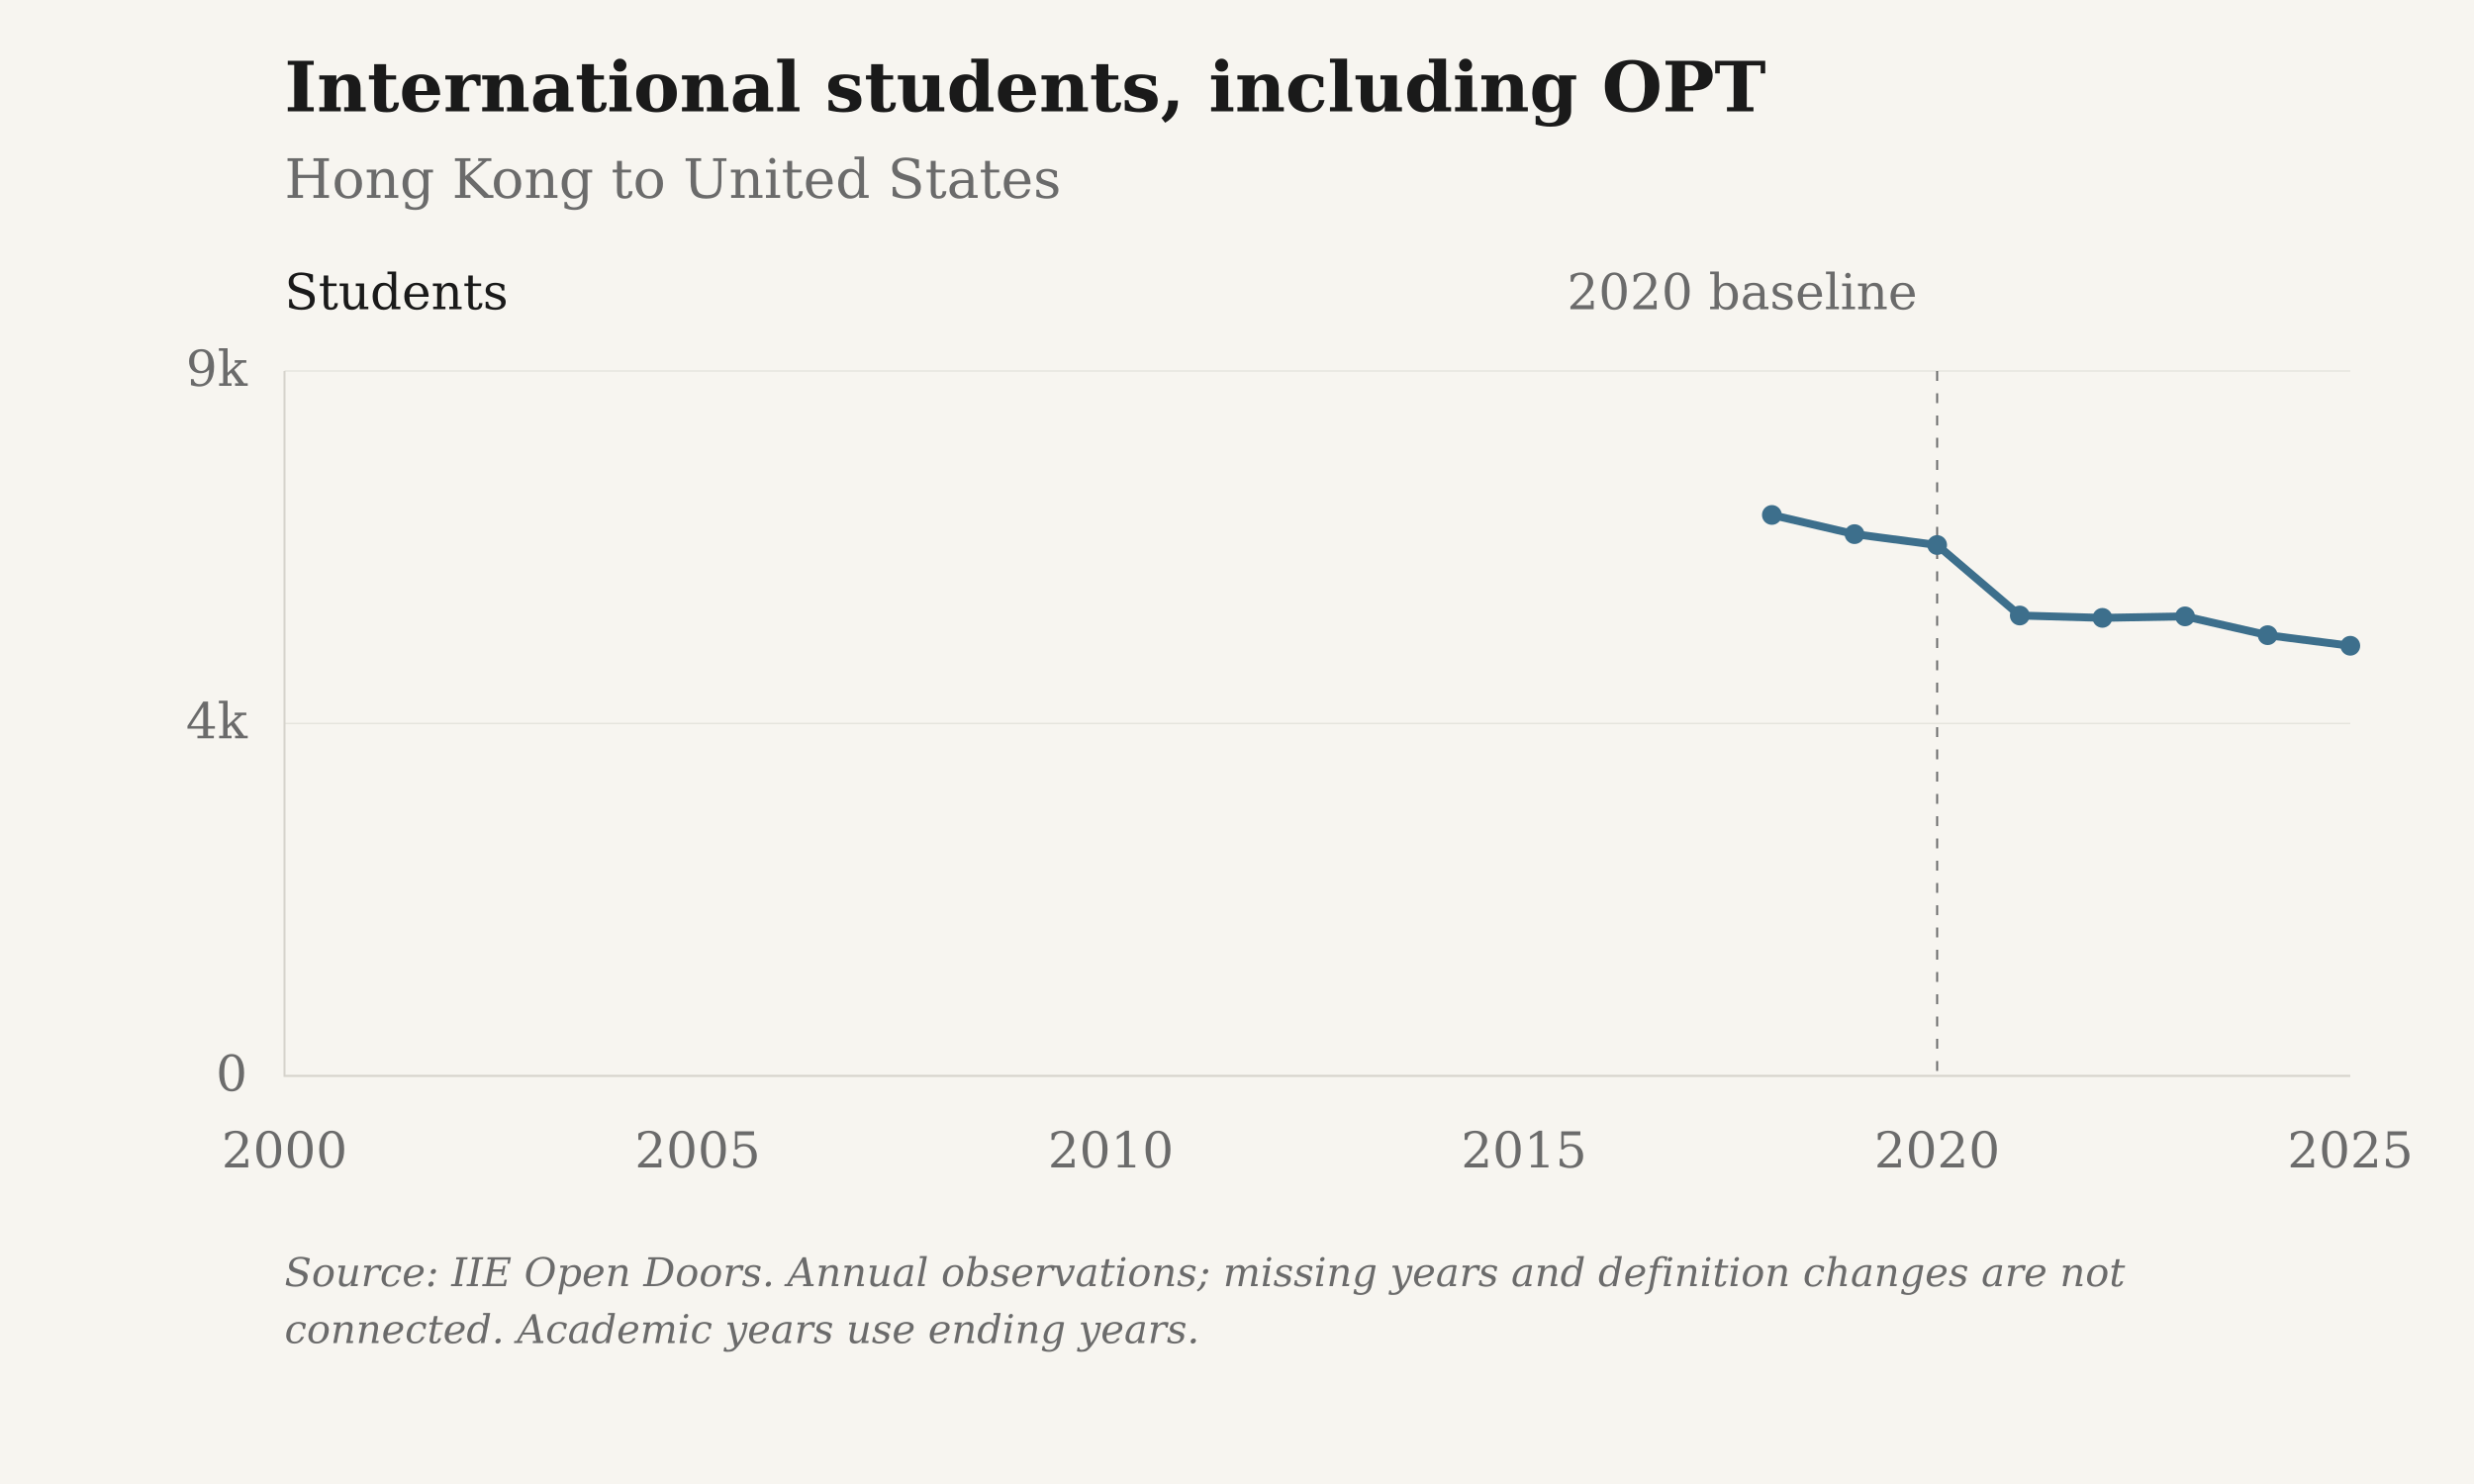
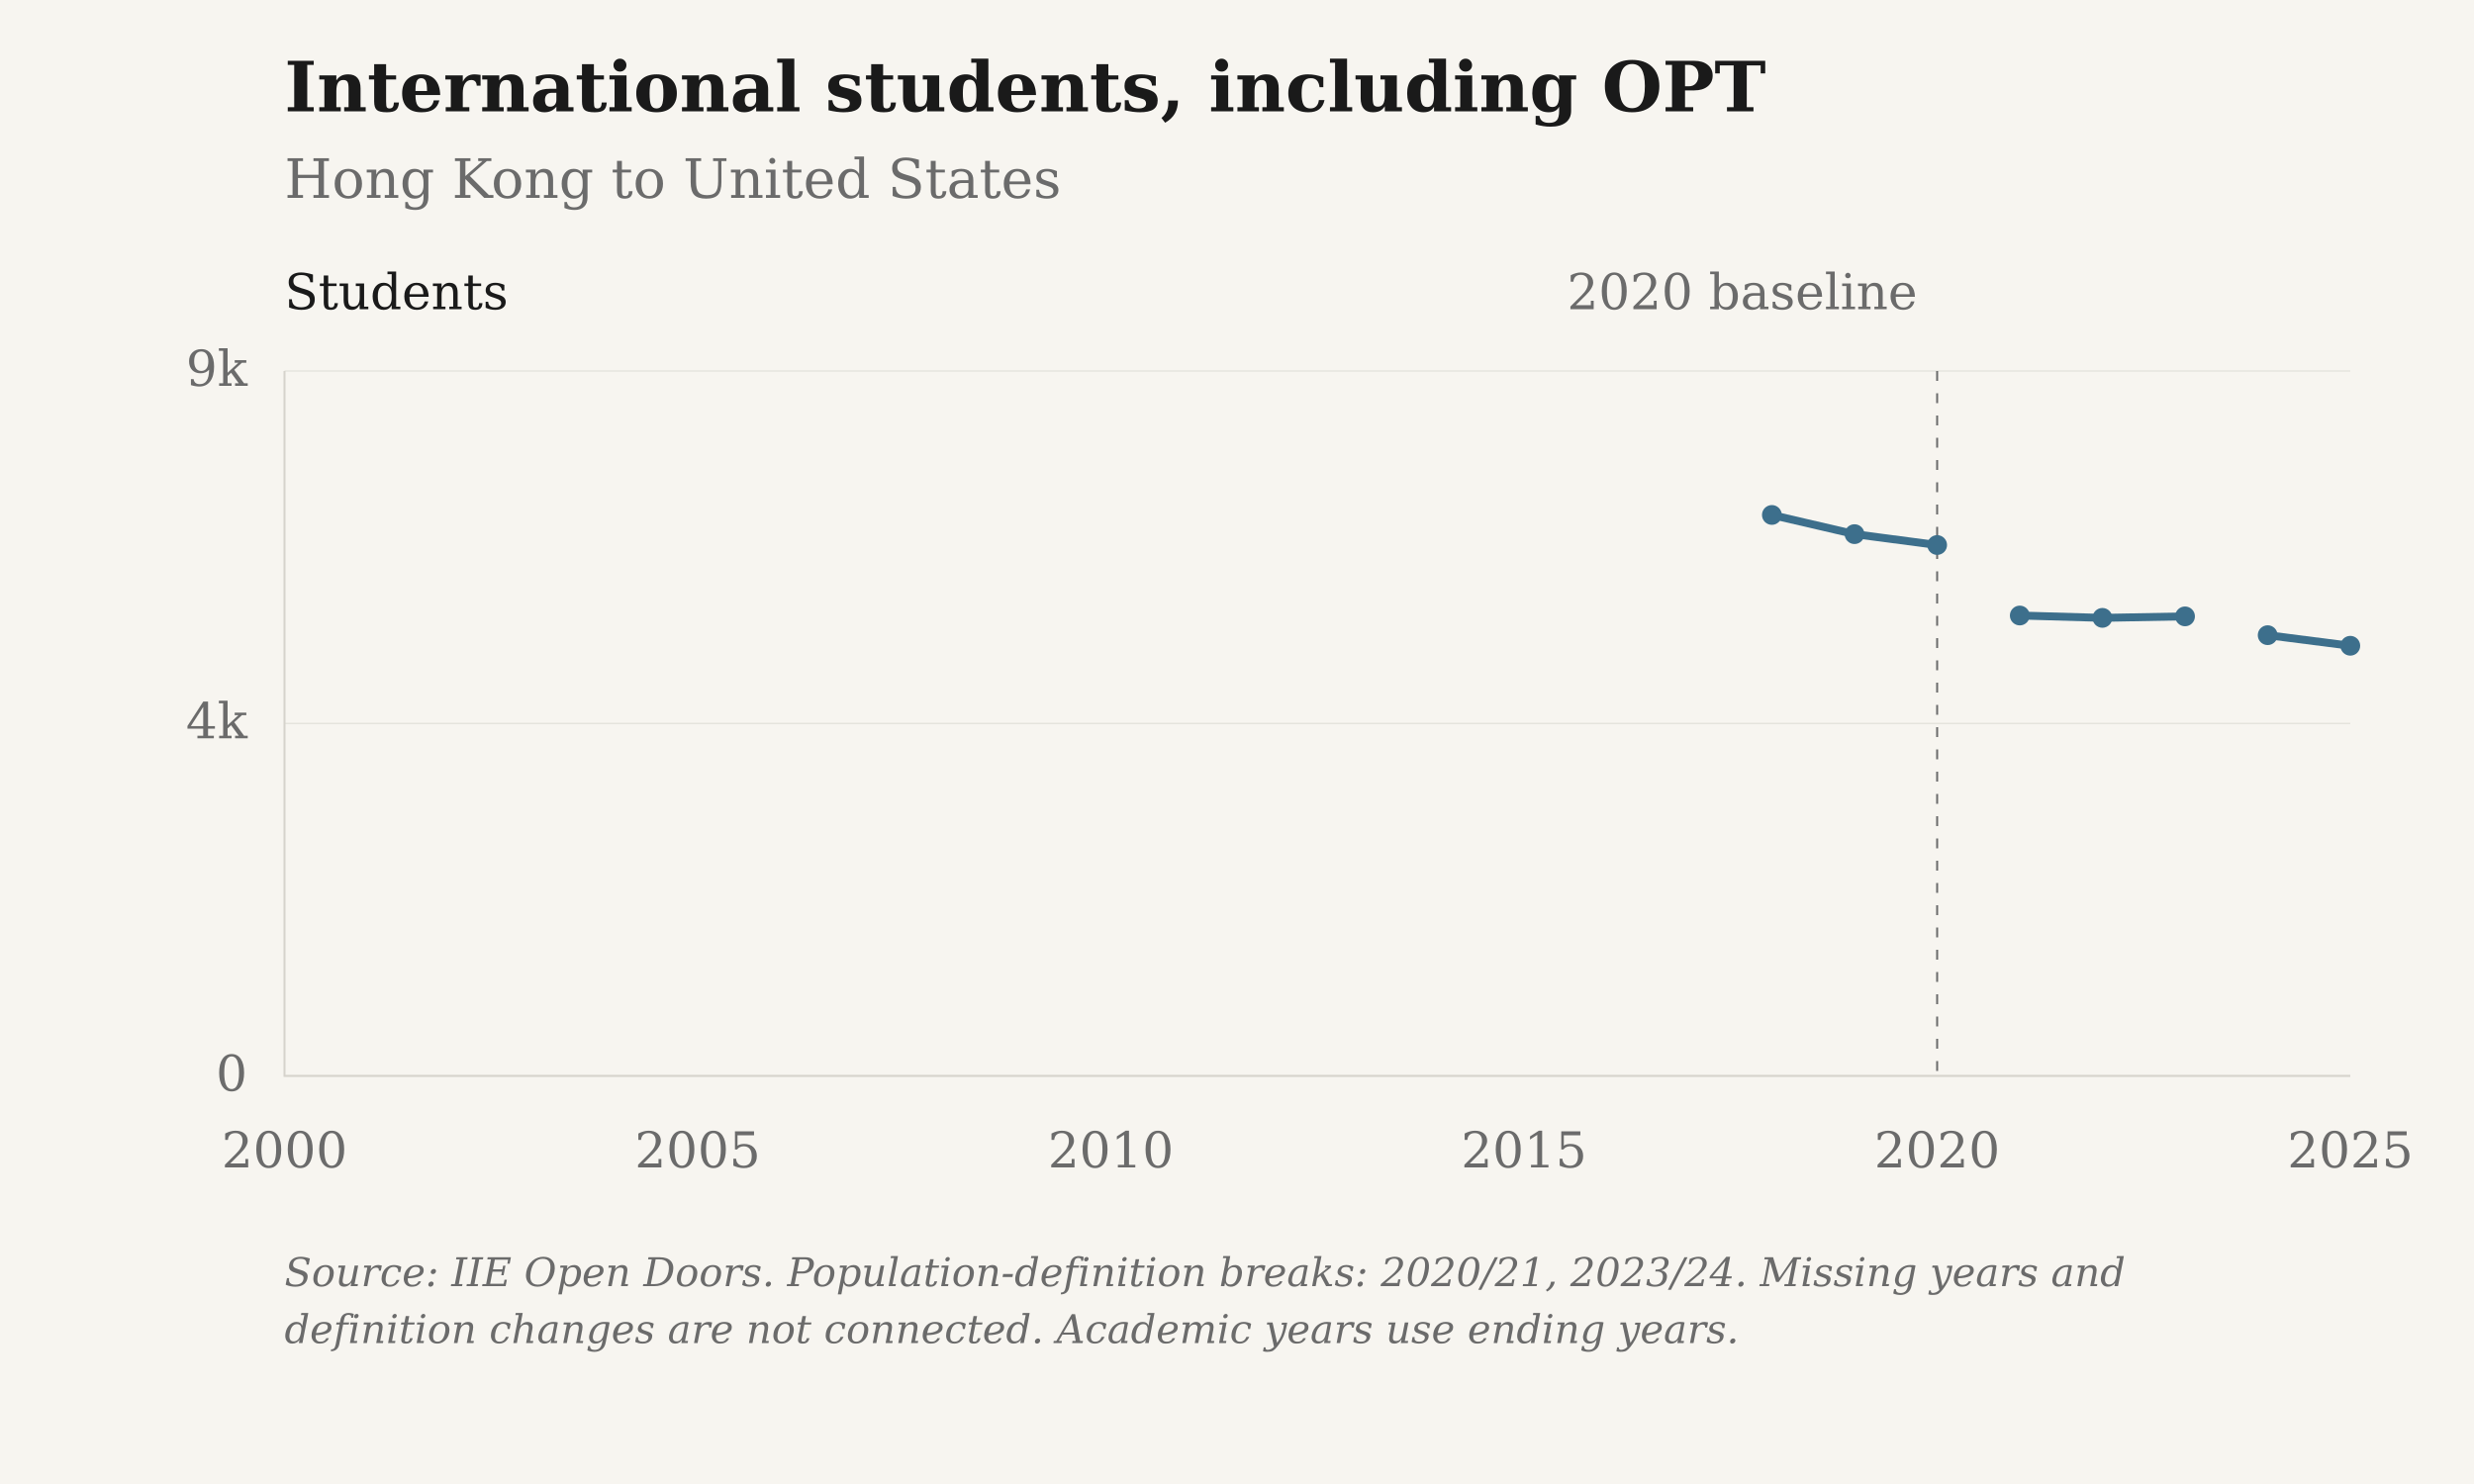
<svg xmlns="http://www.w3.org/2000/svg" viewBox="0 0 1000 600" role="img" aria-label="International students, including OPT: Hong Kong to United States">
  <rect class="chart-background" width="1000" height="600" fill="#F7F5F0" />
  <g font-family="DejaVu Serif, Georgia, 'Times New Roman', serif" font-size="20" fill="#6B6B6B">
    <text x="115" y="45" font-size="28" font-weight="bold" fill="#1A1A1A">International students, including OPT</text>
    <text x="115" y="80" font-size="22">Hong Kong to United States</text>
    <path d="M115 435.00H950" stroke="#D6D3CC" stroke-opacity="0.6" stroke-width="0.5" />
    <text x="100" y="441.00" text-anchor="end">0</text>
    <path d="M115 292.50H950" stroke="#D6D3CC" stroke-opacity="0.6" stroke-width="0.5" />
    <text x="100" y="298.50" text-anchor="end">4k</text>
    <path d="M115 150.00H950" stroke="#D6D3CC" stroke-opacity="0.6" stroke-width="0.5" />
    <text x="100" y="156.00" text-anchor="end">9k</text>
    <text x="115.00" y="472" text-anchor="middle">2000</text>
    <text x="282.00" y="472" text-anchor="middle">2005</text>
    <text x="449.00" y="472" text-anchor="middle">2010</text>
    <text x="616.00" y="472" text-anchor="middle">2015</text>
    <text x="783.00" y="472" text-anchor="middle">2020</text>
    <text x="950.00" y="472" text-anchor="middle">2025</text>
    <path d="M115 150V435H950" stroke="#D6D3CC" stroke-width="0.8" fill="none" />
    <path d="M783.00 150V435" stroke="#6B6B6B" stroke-width="0.8" stroke-dasharray="4 5" />
    <text x="775.00" y="125" text-anchor="end">2020 baseline</text>
    <text x="115" y="125" fill="#1A1A1A">Students</text>
-     <path class="data-line" d="M716.20,208.20 L749.60,215.96 L783.00,220.36 L816.40,248.86 L849.80,249.81 L883.20,249.21 L916.60,256.81 L950.00,261.09" fill="none" stroke="#3D6F8C" stroke-width="3.2" stroke-linejoin="round" />
+     <path class="data-line" d="M716.20,208.20 L749.60,215.96 L783.00,220.36 M816.40,248.86 L849.80,249.81 L883.20,249.21 M916.60,256.81 L950.00,261.09" fill="none" stroke="#3D6F8C" stroke-width="3.2" stroke-linejoin="round" />
    <circle cx="716.20" cy="208.20" r="4" fill="#3D6F8C" />
    <circle cx="749.60" cy="215.96" r="4" fill="#3D6F8C" />
    <circle cx="783.00" cy="220.36" r="4" fill="#3D6F8C" />
    <circle cx="816.40" cy="248.86" r="4" fill="#3D6F8C" />
    <circle cx="849.80" cy="249.81" r="4" fill="#3D6F8C" />
    <circle cx="883.20" cy="249.21" r="4" fill="#3D6F8C" />
    <circle cx="916.60" cy="256.81" r="4" fill="#3D6F8C" />
    <circle cx="950.00" cy="261.09" r="4" fill="#3D6F8C" />
-     <text class="figure-source" x="115" y="520" font-size="16" font-style="italic">Source: IIE Open Doors. Annual observations; missing years and definition changes are not</text>
-     <text class="figure-source" x="115" y="543" font-size="16" font-style="italic">connected. Academic years use ending years.</text>
+     <text class="figure-source" x="115" y="520" font-size="16" font-style="italic">Source: IIE Open Doors. Population-definition breaks: 2020/21, 2023/24. Missing years and</text>
+     <text class="figure-source" x="115" y="543" font-size="16" font-style="italic">definition changes are not connected. Academic years use ending years.</text>
  </g>
</svg>
